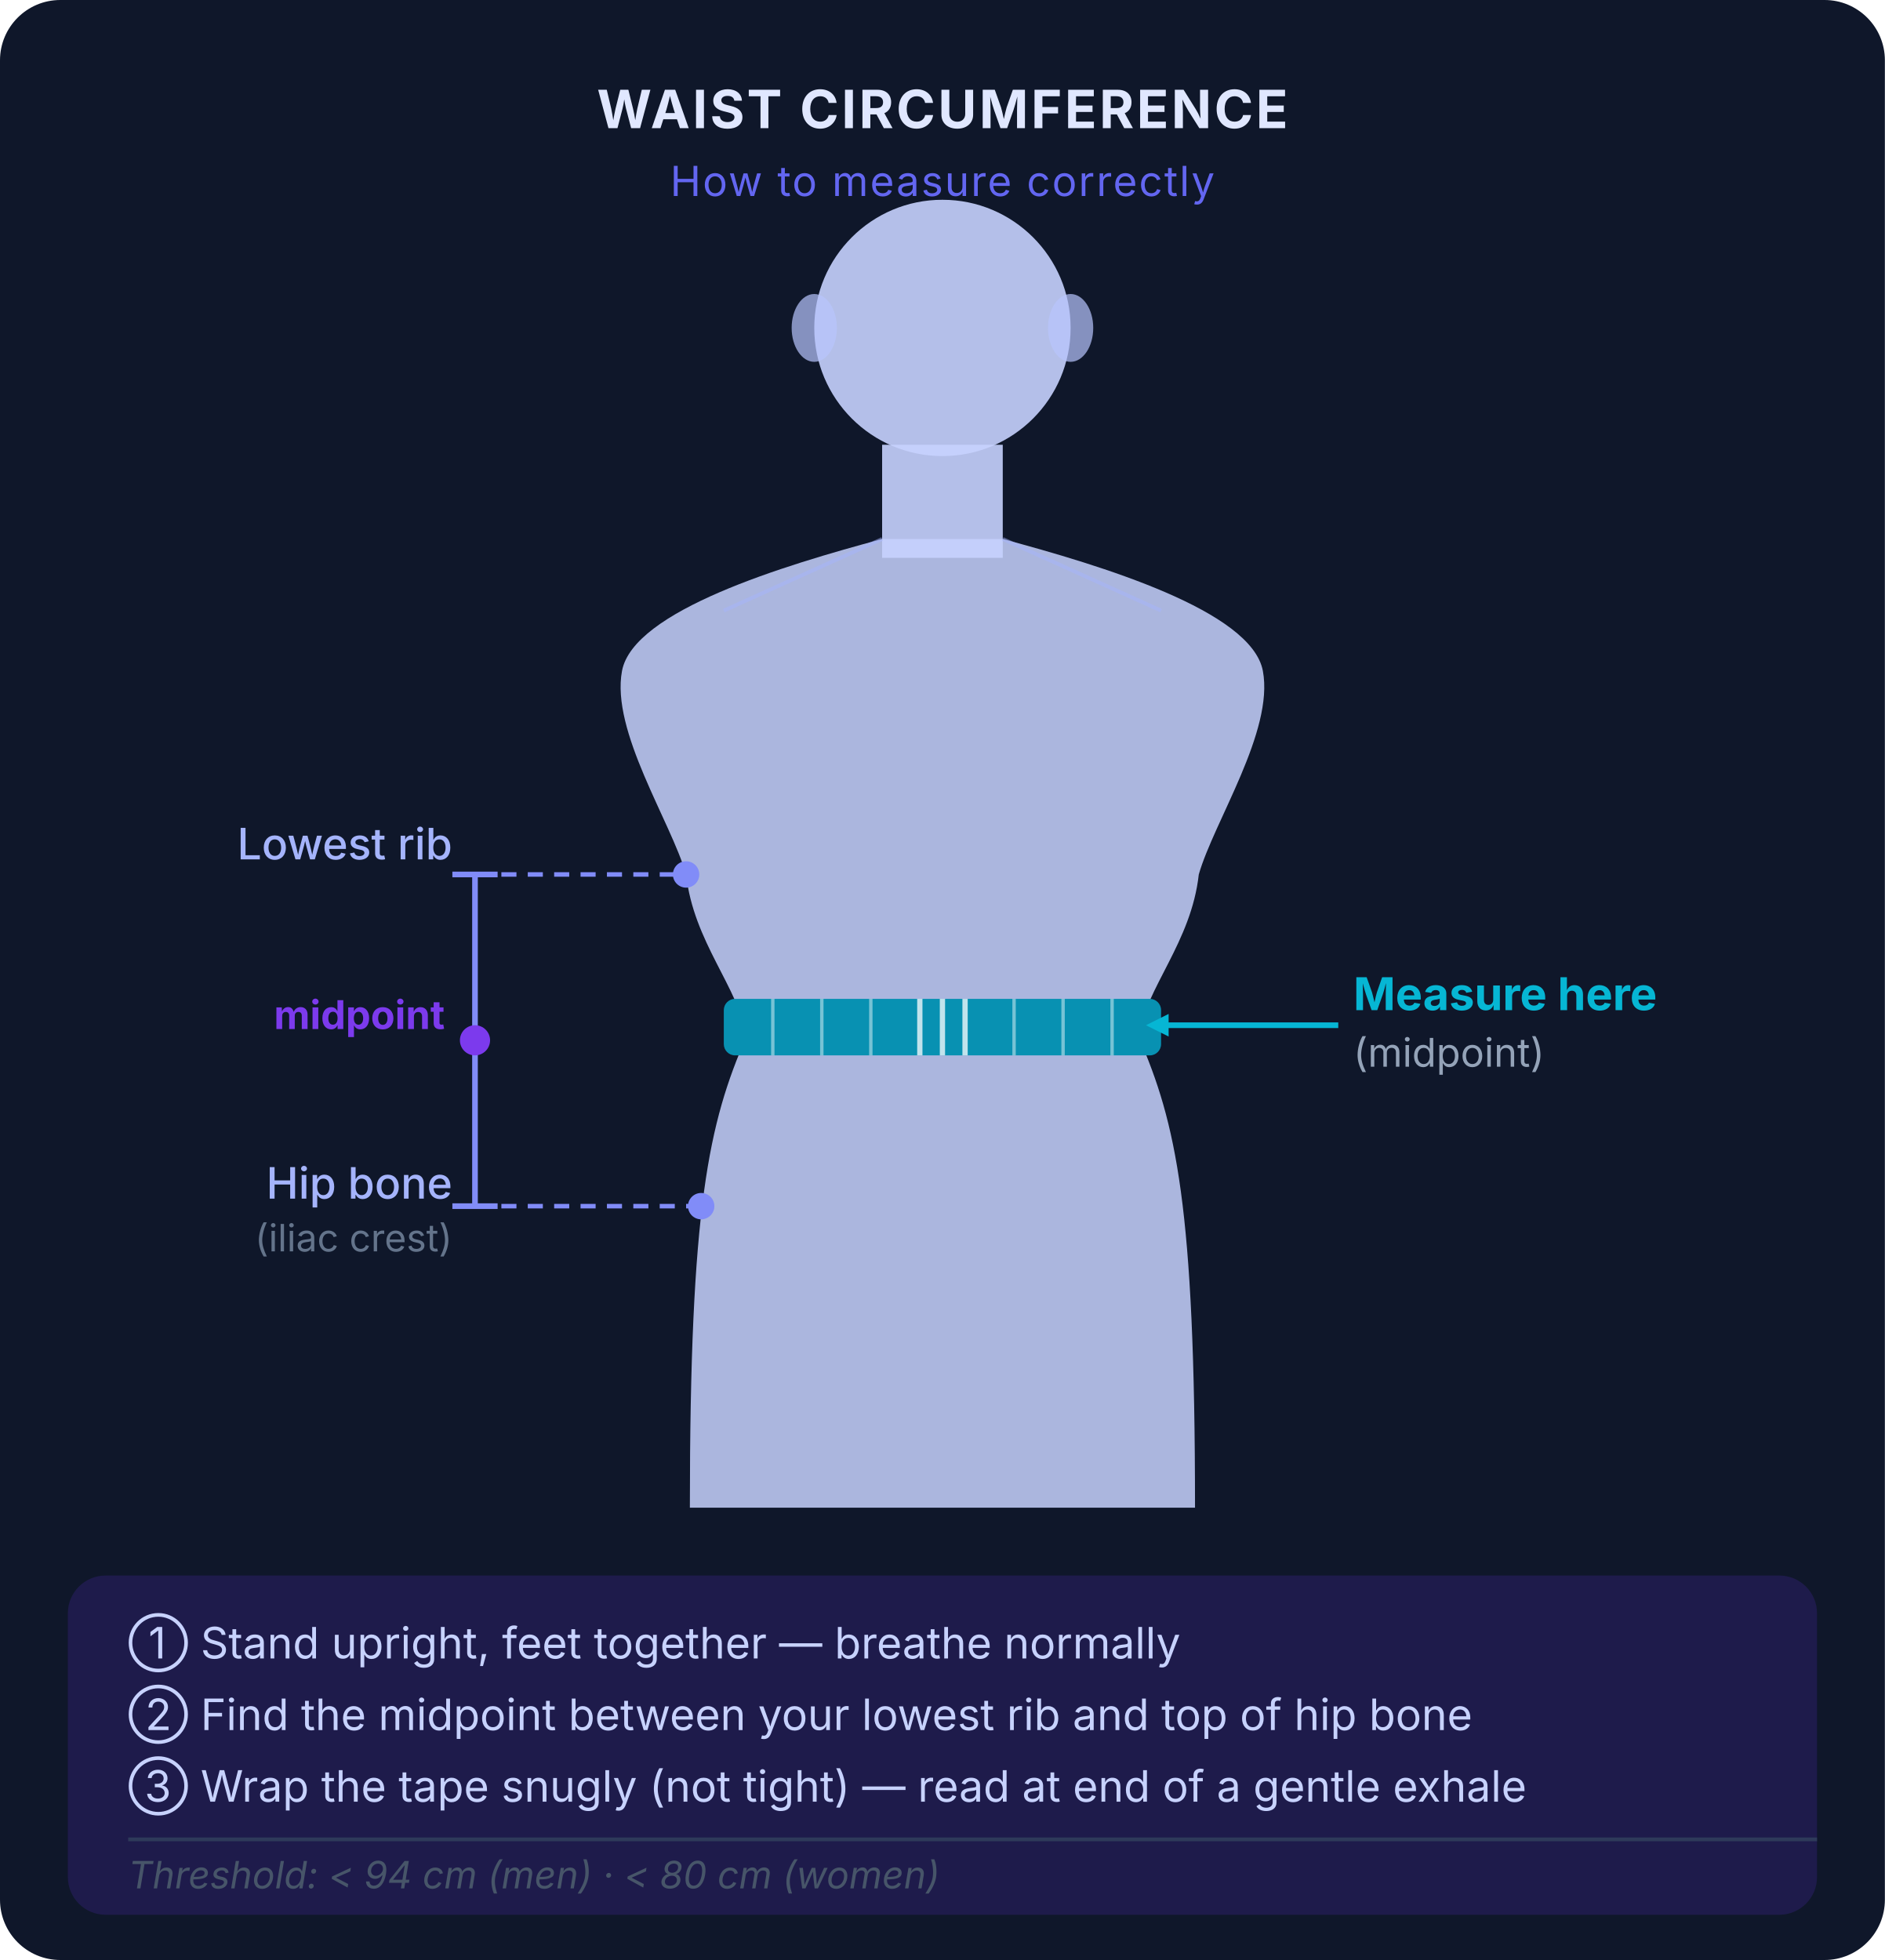
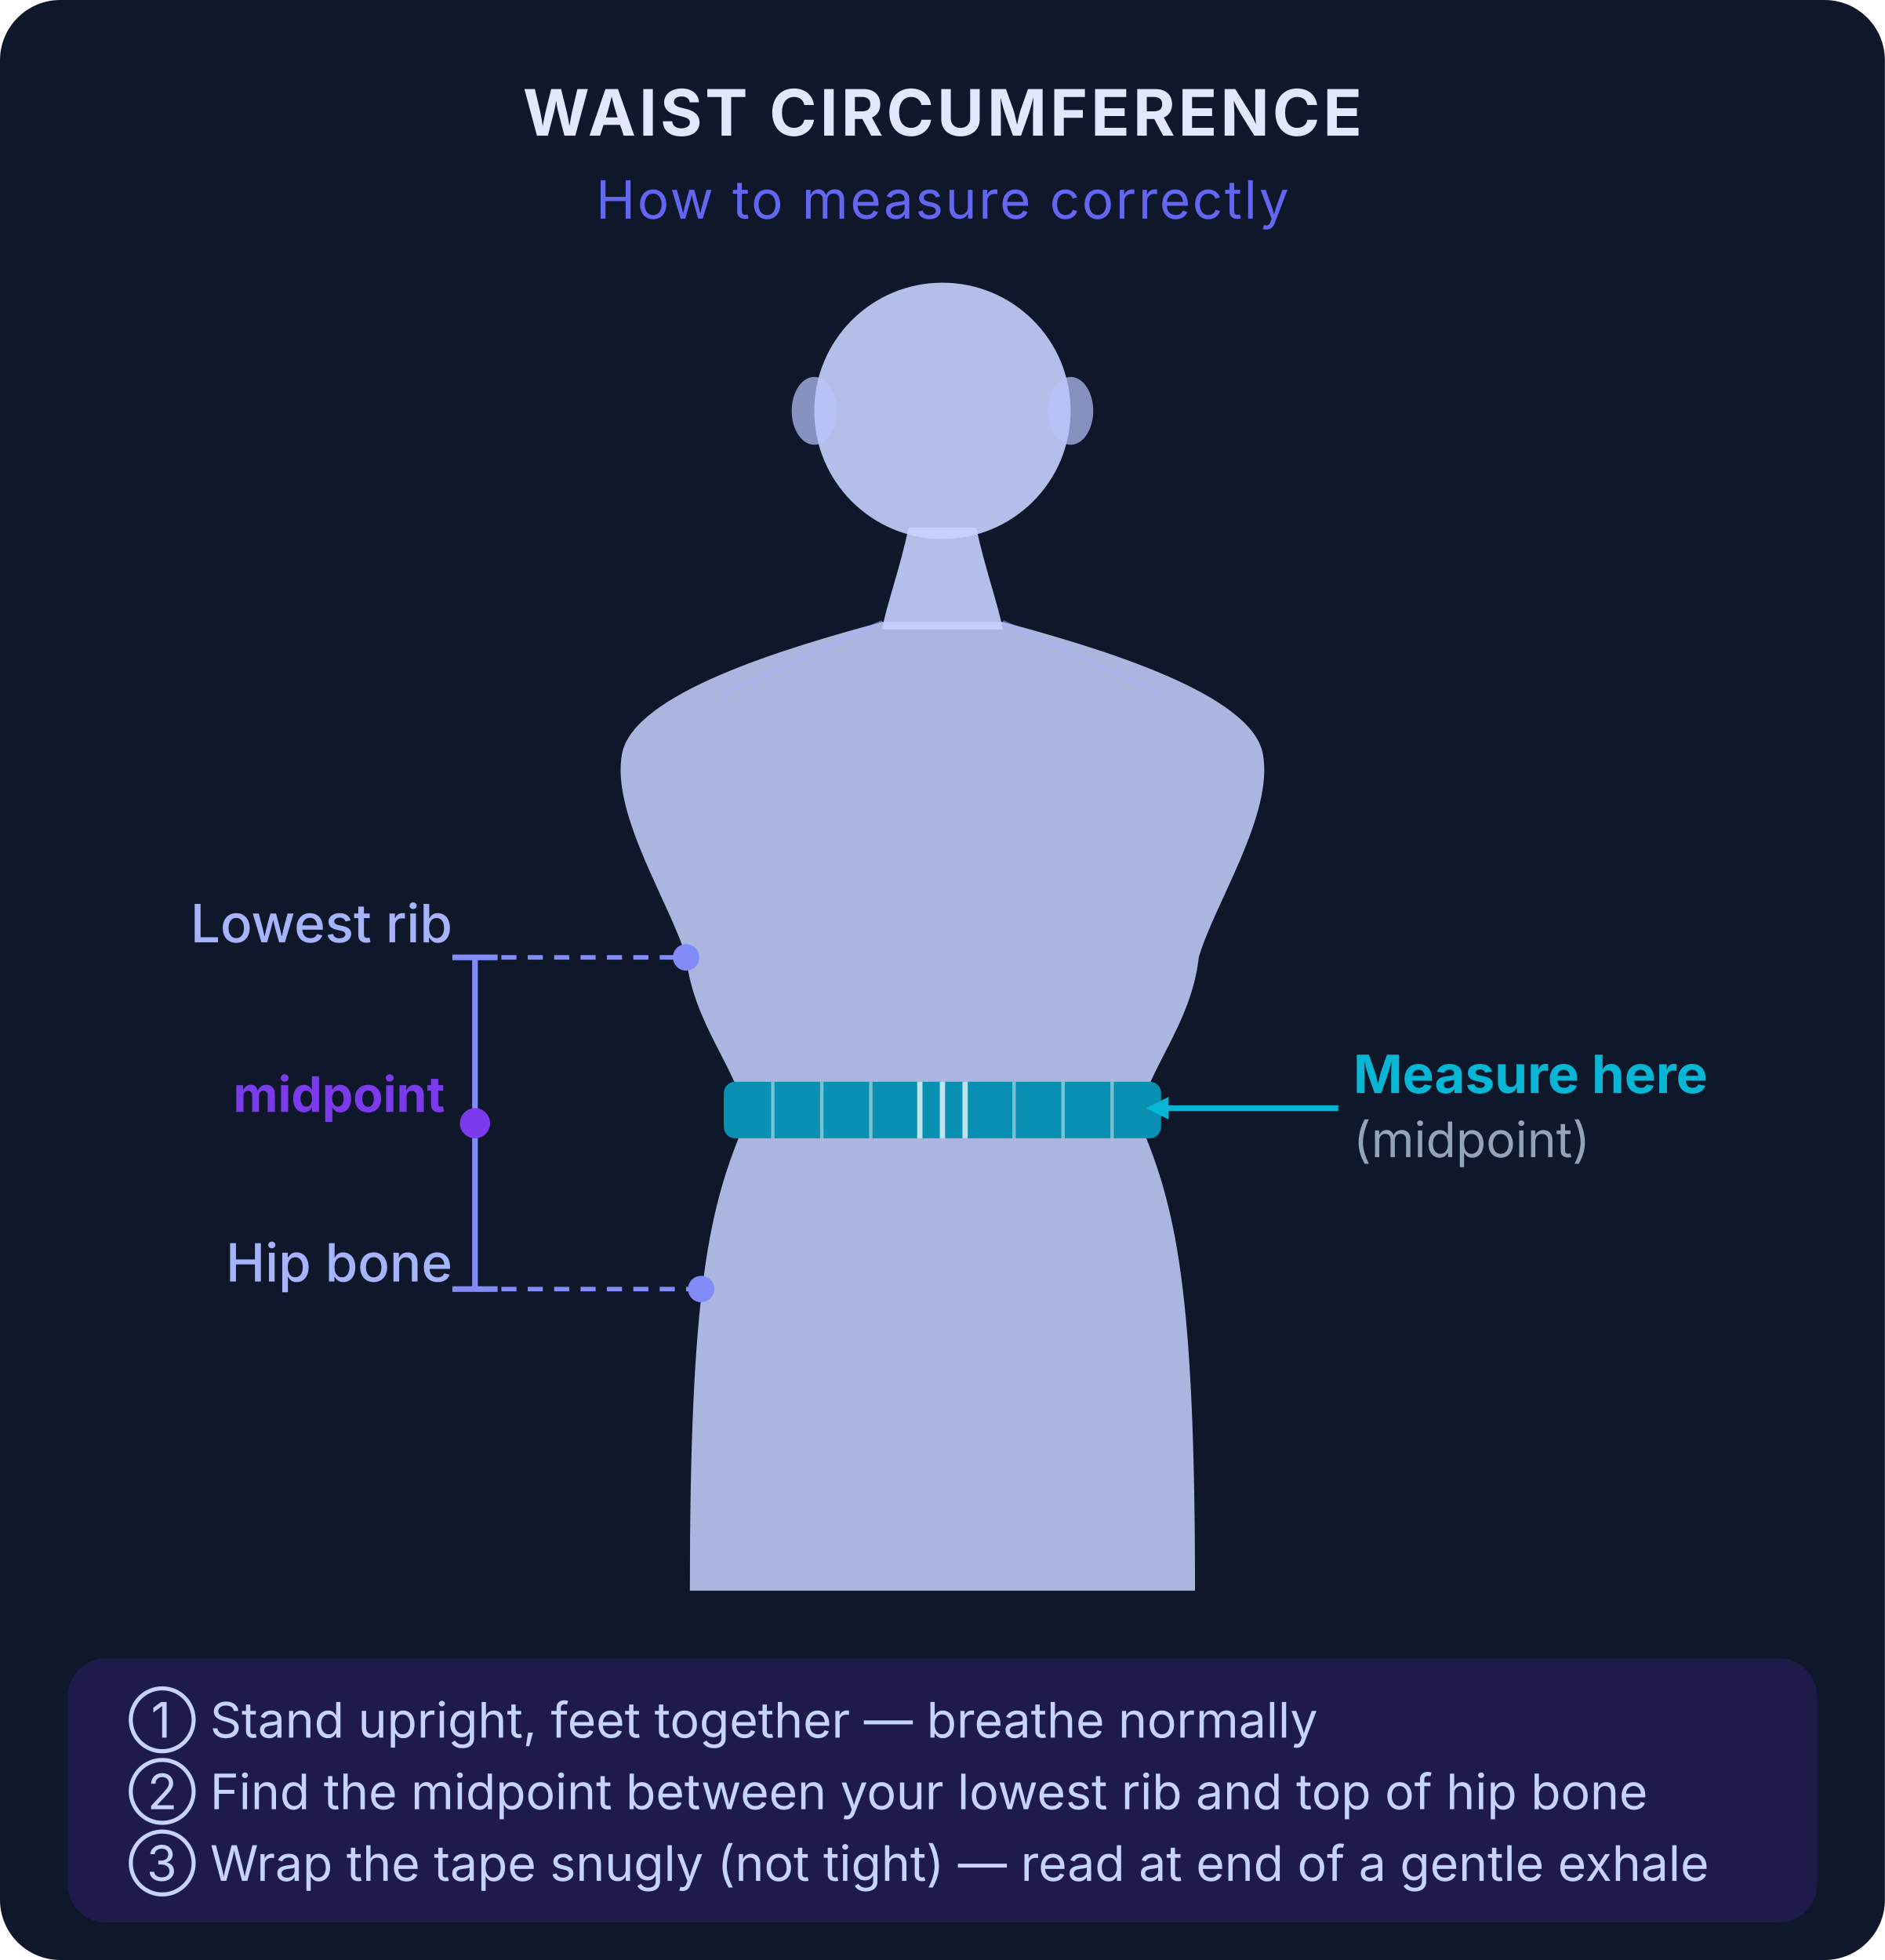
<svg xmlns="http://www.w3.org/2000/svg" width="500" height="520" font-family="system-ui,-apple-system,sans-serif">
  <rect width="500" height="520" fill="#0f172a" rx="16" />
-   <text x="250" y="34" text-anchor="middle" fill="#e0e7ff" font-size="14" font-weight="700" letter-spacing="0.05em">WAIST CIRCUMFERENCE</text>
-   <text x="250" y="52" text-anchor="middle" fill="#6366f1" font-size="11" letter-spacing="0.04em">How to measure correctly</text>
-   <circle cx="250" cy="87" r="34" fill="#c7d2fe" opacity="0.9" />
-   <ellipse cx="216" cy="87" rx="6" ry="9" fill="#b8c5fd" opacity="0.7" />
-   <ellipse cx="284" cy="87" rx="6" ry="9" fill="#b8c5fd" opacity="0.7" />
-   <rect x="234" y="118" width="32" height="30" fill="#c7d2fe" opacity="0.9" />
-   <path d="M234,143 C208,150 168,162 165,178 C162,194 178,218 182,232 C184,250 196,262 198,275 C188,298 183,320 183,400 L317,400 C317,320 312,298 302,275 C304,262 316,250 318,232 C322,218 338,194 335,178 C332,162 292,150 266,143 Z" fill="#c7d2fe" opacity="0.85" />
-   <line x1="234" y1="143" x2="192" y2="162" stroke="#a5b4fc" stroke-width="1" opacity="0.5" />
-   <line x1="266" y1="143" x2="308" y2="162" stroke="#a5b4fc" stroke-width="1" opacity="0.5" />
-   <rect x="192" y="265" width="116" height="15" rx="3" fill="#0891b2" />
-   <line x1="205" y1="265" x2="205" y2="280" stroke="rgba(255,255,255,0.45)" stroke-width="0.9" />
-   <line x1="218" y1="265" x2="218" y2="280" stroke="rgba(255,255,255,0.45)" stroke-width="0.9" />
-   <line x1="231" y1="265" x2="231" y2="280" stroke="rgba(255,255,255,0.45)" stroke-width="0.9" />
-   <line x1="244" y1="265" x2="244" y2="280" stroke="rgba(255,255,255,0.75)" stroke-width="1.4" />
-   <line x1="250" y1="265" x2="250" y2="280" stroke="rgba(255,255,255,0.75)" stroke-width="1.4" />
-   <line x1="256" y1="265" x2="256" y2="280" stroke="rgba(255,255,255,0.75)" stroke-width="1.4" />
-   <line x1="269" y1="265" x2="269" y2="280" stroke="rgba(255,255,255,0.45)" stroke-width="0.9" />
-   <line x1="282" y1="265" x2="282" y2="280" stroke="rgba(255,255,255,0.45)" stroke-width="0.9" />
-   <line x1="295" y1="265" x2="295" y2="280" stroke="rgba(255,255,255,0.45)" stroke-width="0.9" />
-   <line x1="126" y1="232" x2="126" y2="320" stroke="#818cf8" stroke-width="1.5" />
-   <line x1="120" y1="232" x2="132" y2="232" stroke="#818cf8" stroke-width="1.5" />
-   <line x1="120" y1="320" x2="132" y2="320" stroke="#818cf8" stroke-width="1.5" />
-   <circle cx="126" cy="276" r="4" fill="#7c3aed" />
-   <line x1="126" y1="232" x2="182" y2="232" stroke="#818cf8" stroke-width="1.2" stroke-dasharray="4 3" />
-   <circle cx="182" cy="232" r="3.5" fill="#818cf8" />
-   <line x1="126" y1="320" x2="186" y2="320" stroke="#818cf8" stroke-width="1.2" stroke-dasharray="4 3" />
-   <circle cx="186" cy="320" r="3.5" fill="#818cf8" />
-   <text x="120" y="228" text-anchor="end" fill="#a5b4fc" font-size="11.5" font-weight="500">Lowest rib</text>
-   <text x="120" y="318" text-anchor="end" fill="#a5b4fc" font-size="11.5" font-weight="500">Hip bone</text>
-   <text x="120" y="332" text-anchor="end" fill="#64748b" font-size="10">(iliac crest)</text>
-   <text x="118" y="273" text-anchor="end" fill="#7c3aed" font-size="10.5" font-weight="700">midpoint</text>
-   <line x1="308" y1="272" x2="355" y2="272" stroke="#06b6d4" stroke-width="1.5" />
-   <polygon points="310,269 310,275 304,272" fill="#06b6d4" />
-   <text x="359" y="268" fill="#06b6d4" font-size="12" font-weight="700">Measure here</text>
-   <text x="359" y="283" fill="#94a3b8" font-size="10.5">(midpoint)</text>
-   <rect x="18" y="418" width="464" height="90" rx="10" fill="#1e1b4b" />
-   <text x="34" y="440" fill="#c7d2fe" font-size="11.5">① Stand upright, feet together — breathe normally</text>
-   <text x="34" y="459" fill="#c7d2fe" font-size="11.5">② Find the midpoint between your lowest rib and top of hip bone</text>
-   <text x="34" y="478" fill="#c7d2fe" font-size="11.5">③ Wrap the tape snugly (not tight) — read at end of a gentle exhale</text>
-   <line x1="34" y1="488" x2="482" y2="488" stroke="#2e3a5a" stroke-width="1" />
-   <text x="34" y="501" fill="#475569" font-size="10" font-style="italic">Threshold: &lt; 94 cm (men)  ·  &lt; 80 cm (women)</text>
+   <text x="250" y="36" text-anchor="middle" fill="#e0e7ff" font-size="17" font-weight="700" letter-spacing="0.05em">WAIST CIRCUMFERENCE</text>
+   <text x="250" y="58" text-anchor="middle" fill="#6366f1" font-size="14" letter-spacing="0.04em">How to measure correctly</text>
+   <circle cx="250" cy="109" r="34" fill="#c7d2fe" opacity="0.9" />
+   <ellipse cx="216" cy="109" rx="6" ry="9" fill="#b8c5fd" opacity="0.7" />
+   <ellipse cx="284" cy="109" rx="6" ry="9" fill="#b8c5fd" opacity="0.7" />
+   <path d="M241,140 C239,150 235,161 234,167 L266,167 C265,161 261,150 259,140 Z" fill="#c7d2fe" opacity="0.9" />
+   <path d="M234,165 C208,172 168,184 165,200 C162,216 178,240 182,254 C184,272 196,284 198,297 C188,320 183,342 183,422 L317,422 C317,342 312,320 302,297 C304,284 316,272 318,254 C322,240 338,216 335,200 C332,184 292,172 266,165 Z" fill="#c7d2fe" opacity="0.85" />
+   <line x1="234" y1="165" x2="192" y2="184" stroke="#a5b4fc" stroke-width="1" opacity="0.5" />
+   <line x1="266" y1="165" x2="308" y2="184" stroke="#a5b4fc" stroke-width="1" opacity="0.5" />
+   <rect x="192" y="287" width="116" height="15" rx="3" fill="#0891b2" />
+   <line x1="205" y1="287" x2="205" y2="302" stroke="rgba(255,255,255,0.45)" stroke-width="0.9" />
+   <line x1="218" y1="287" x2="218" y2="302" stroke="rgba(255,255,255,0.45)" stroke-width="0.9" />
+   <line x1="231" y1="287" x2="231" y2="302" stroke="rgba(255,255,255,0.45)" stroke-width="0.9" />
+   <line x1="244" y1="287" x2="244" y2="302" stroke="rgba(255,255,255,0.75)" stroke-width="1.4" />
+   <line x1="250" y1="287" x2="250" y2="302" stroke="rgba(255,255,255,0.75)" stroke-width="1.4" />
+   <line x1="256" y1="287" x2="256" y2="302" stroke="rgba(255,255,255,0.75)" stroke-width="1.4" />
+   <line x1="269" y1="287" x2="269" y2="302" stroke="rgba(255,255,255,0.45)" stroke-width="0.9" />
+   <line x1="282" y1="287" x2="282" y2="302" stroke="rgba(255,255,255,0.45)" stroke-width="0.9" />
+   <line x1="295" y1="287" x2="295" y2="302" stroke="rgba(255,255,255,0.45)" stroke-width="0.9" />
+   <line x1="126" y1="254" x2="126" y2="342" stroke="#818cf8" stroke-width="1.5" />
+   <line x1="120" y1="254" x2="132" y2="254" stroke="#818cf8" stroke-width="1.5" />
+   <line x1="120" y1="342" x2="132" y2="342" stroke="#818cf8" stroke-width="1.5" />
+   <circle cx="126" cy="298" r="4" fill="#7c3aed" />
+   <line x1="126" y1="254" x2="182" y2="254" stroke="#818cf8" stroke-width="1.2" stroke-dasharray="4 3" />
+   <circle cx="182" cy="254" r="3.5" fill="#818cf8" />
+   <line x1="126" y1="342" x2="186" y2="342" stroke="#818cf8" stroke-width="1.2" stroke-dasharray="4 3" />
+   <circle cx="186" cy="342" r="3.5" fill="#818cf8" />
+   <text x="120" y="250" text-anchor="end" fill="#a5b4fc" font-size="14" font-weight="500">Lowest rib</text>
+   <text x="120" y="340" text-anchor="end" fill="#a5b4fc" font-size="14" font-weight="500">Hip bone</text>
+   <text x="118" y="295" text-anchor="end" fill="#7c3aed" font-size="13" font-weight="700">midpoint</text>
+   <line x1="308" y1="294" x2="355" y2="294" stroke="#06b6d4" stroke-width="1.5" />
+   <polygon points="310,291 310,297 304,294" fill="#06b6d4" />
+   <text x="359" y="290" fill="#06b6d4" font-size="14" font-weight="700">Measure here</text>
+   <text x="359" y="307" fill="#94a3b8" font-size="13">(midpoint)</text>
+   <rect x="18" y="440" width="464" height="70" rx="10" fill="#1e1b4b" />
+   <text x="34" y="461" fill="#c7d2fe" font-size="13">① Stand upright, feet together — breathe normally</text>
+   <text x="34" y="480" fill="#c7d2fe" font-size="13">② Find the midpoint between your lowest rib and top of hip bone</text>
+   <text x="34" y="499" fill="#c7d2fe" font-size="13">③ Wrap the tape snugly (not tight) — read at end of a gentle exhale</text>
</svg>
